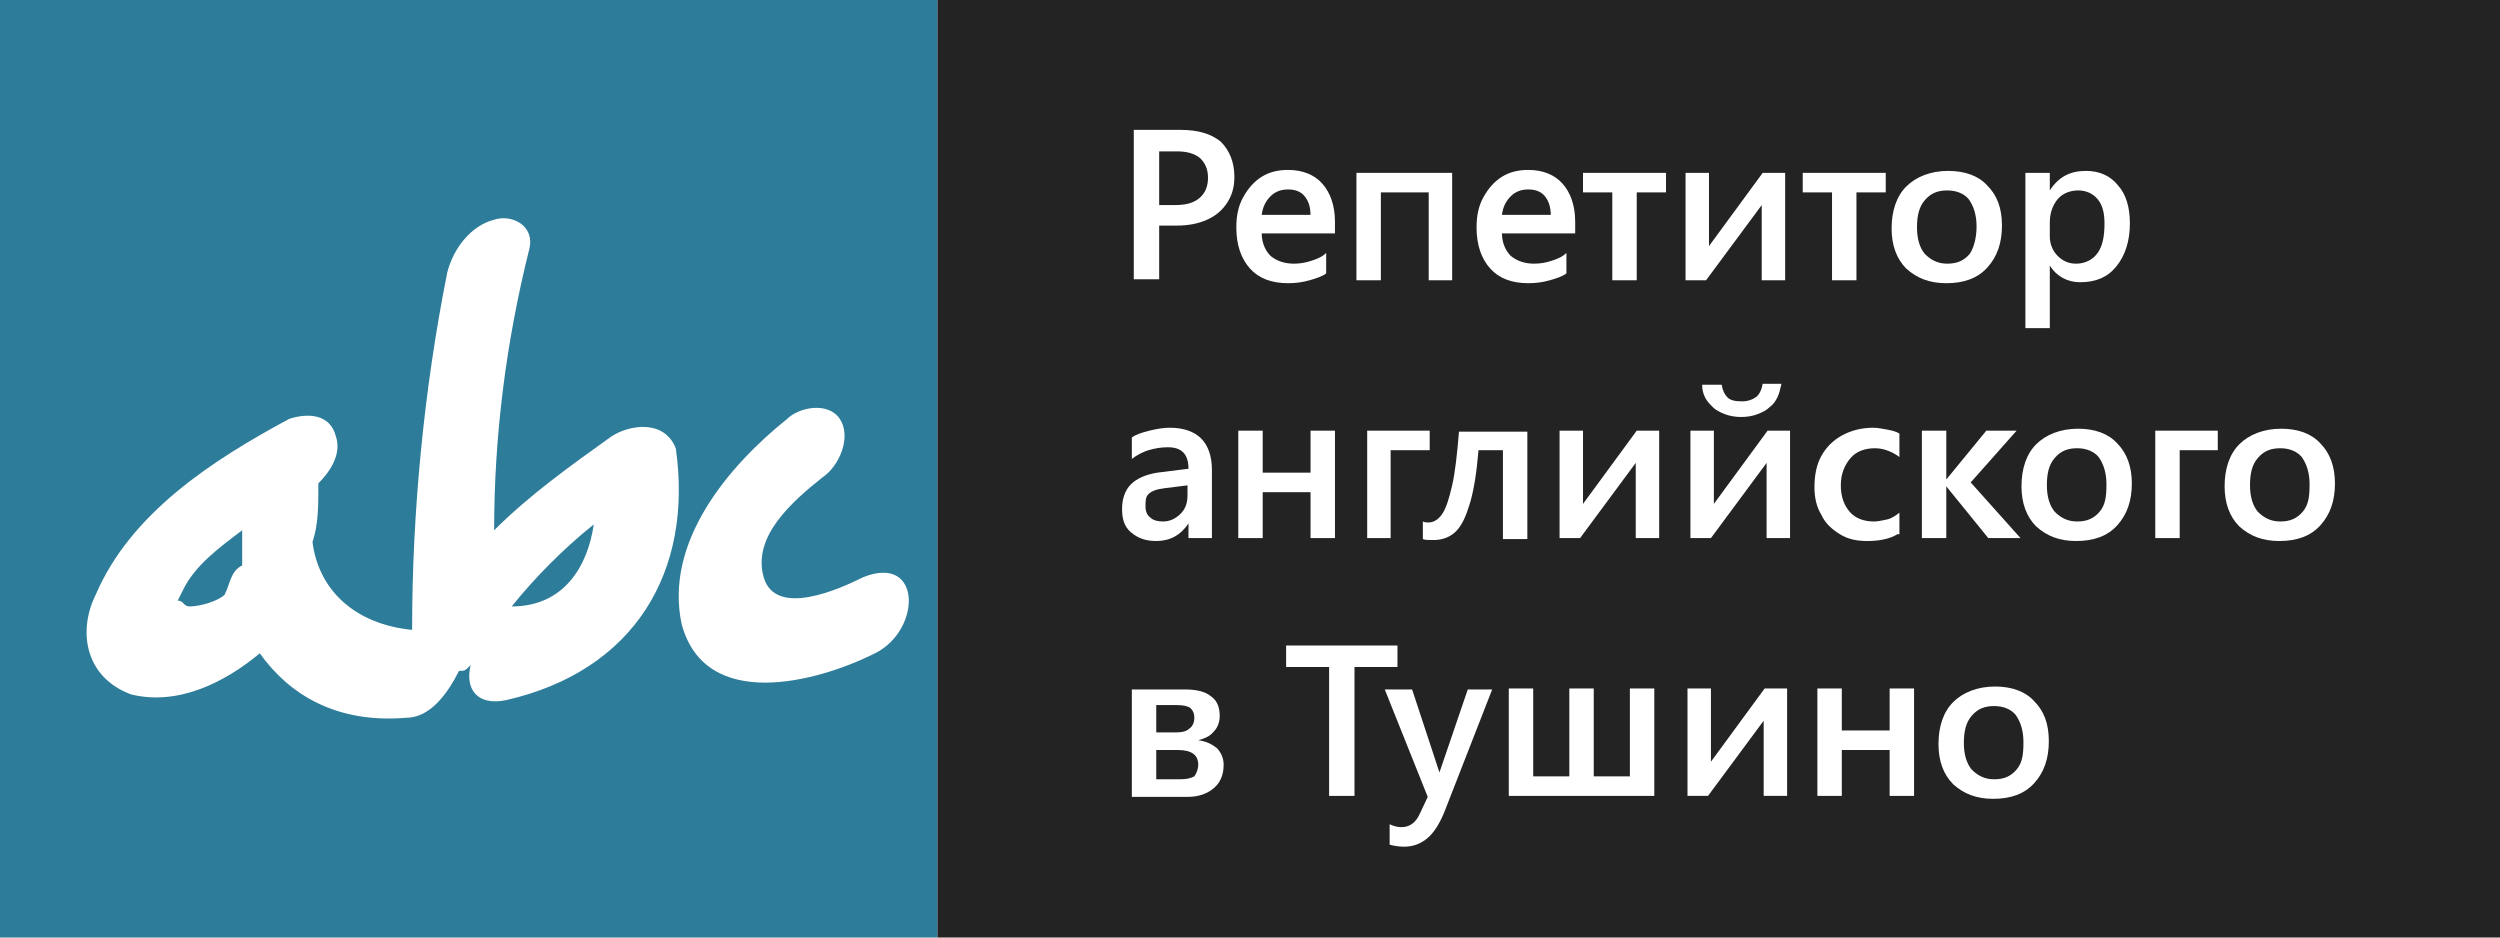
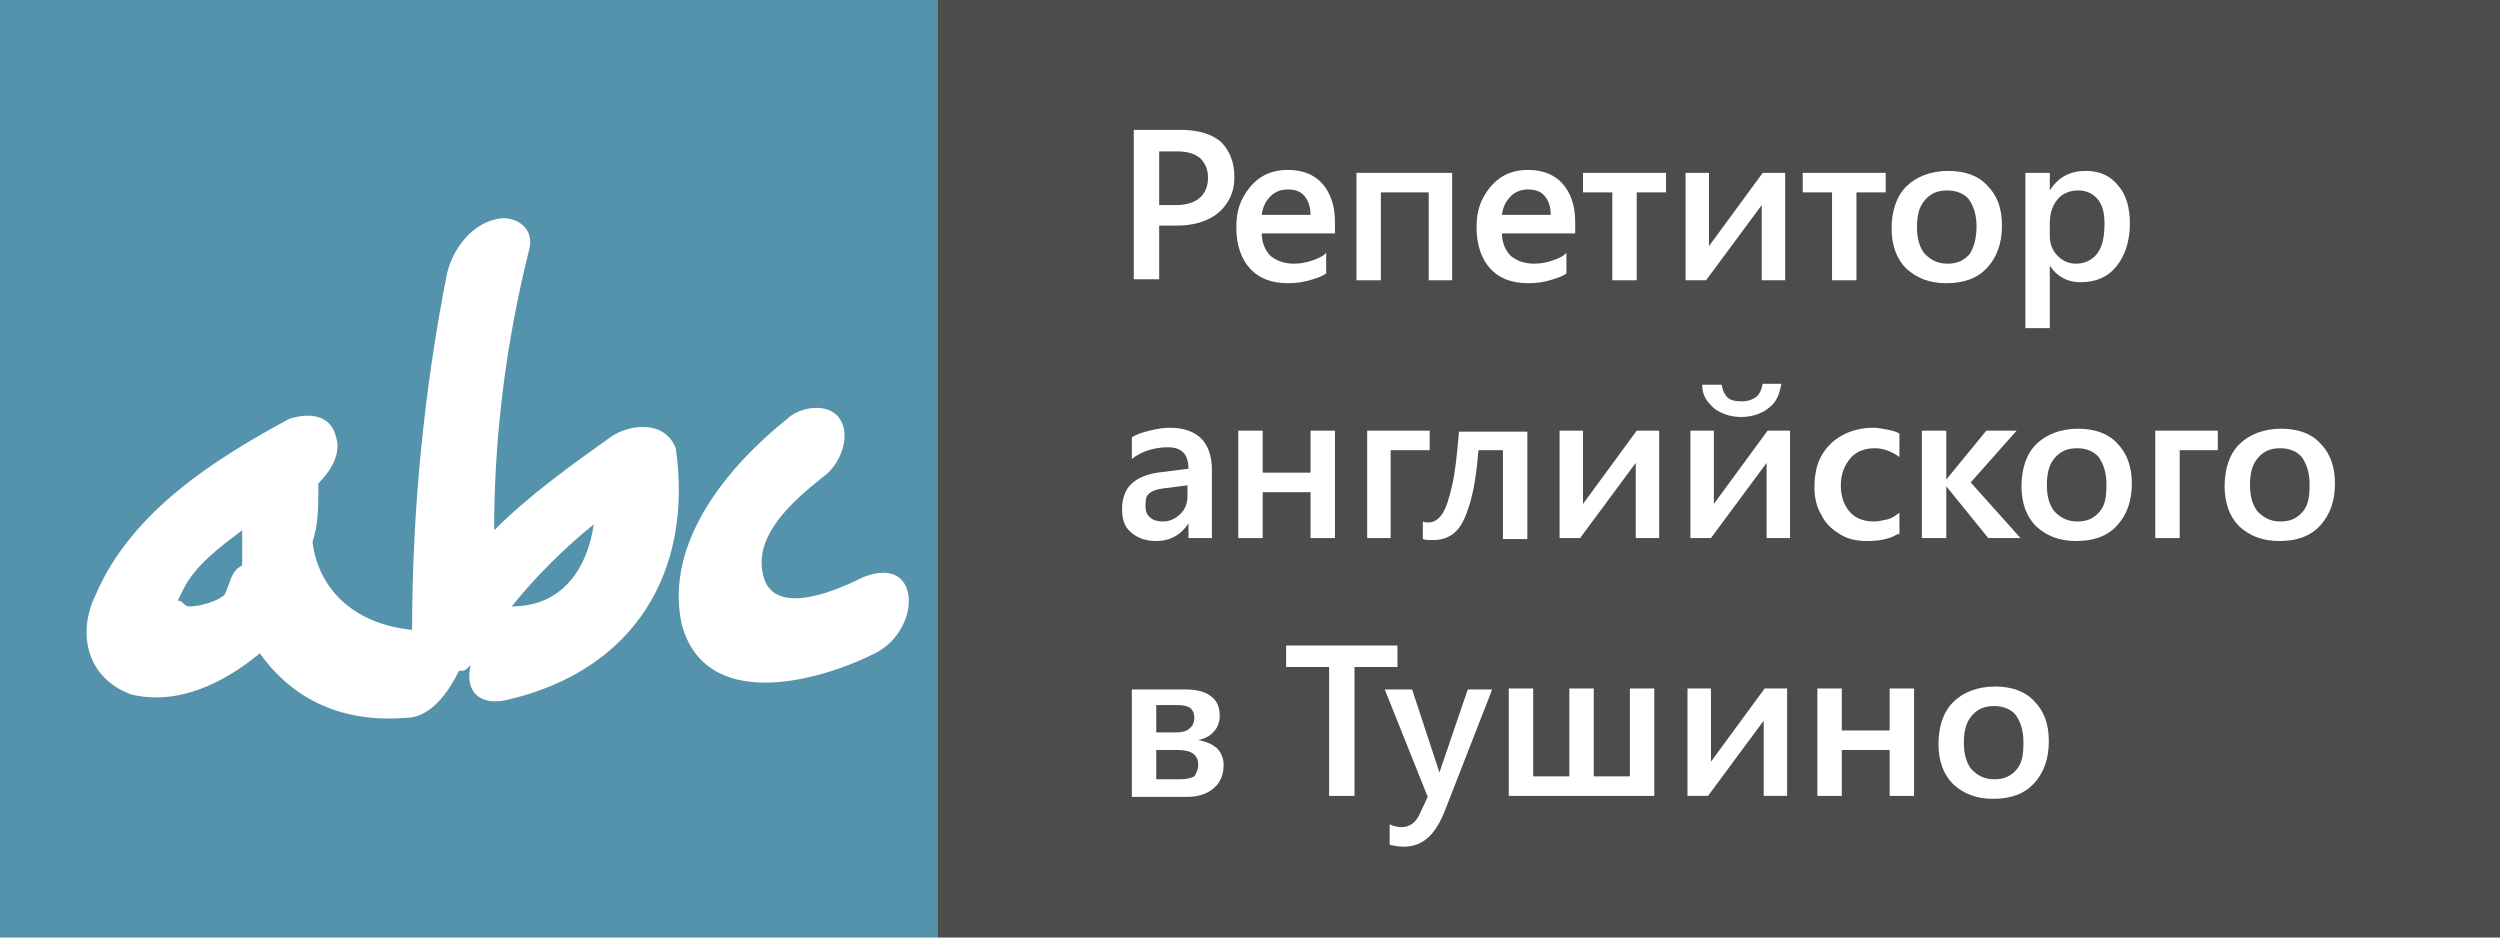
<svg xmlns="http://www.w3.org/2000/svg" version="1.1" x="0px" y="0px" viewBox="0 0 256 96" enable-background="new 0 0 256 96" xml:space="preserve">
-   <rect id="XMLID_7_" fill="#2D7C9A" width="96" height="96" />
+   <rect id="XMLID_7_" fill="#2D7C9A" opacity="0.8" width="96" height="96" />
  <g id="XMLID_1_">
    <path id="XMLID_2_" fill="#FFFFFF" d="M62.6,44.7c-4.2,3-8.4,6-12,9.6c0-9.6,1.2-19.2,3.6-28.8c0.6-2.4-1.8-3.6-3.6-3c-2.4,0.6-4.2,3-4.8,5.4c-2.4,12-3.6,24.6-3.6,36.6c-6-0.6-9.6-4.2-10.2-9c0.6-1.8,0.6-3.6,0.6-6c1.2-1.2,2.4-3,1.8-4.8c-0.6-2.4-3-2.4-4.8-1.8c-7.8,4.2-16.2,9.6-19.8,18c-1.8,3.6-1.2,8.4,3.6,10.2c4.8,1.2,9.6-1.2,13.2-4.2c3,4.2,7.8,7.2,15,6.6c2.4,0,4.2-2.4,5.4-4.8c0.6,0,0.6,0,1.2-0.6c-0.6,2.4,0.6,4.2,3.6,3.6C65,68.7,71,58.5,69.2,45.9C68,42.9,64.4,43.5,62.6,44.7z M23,60.9c-0.6,0.6-2.4,1.2-3.6,1.2c-0.6,0-0.6-0.6-1.2-0.6c0,0,0,0,0.6-1.2c1.2-2.4,3.6-4.2,6-6c0,1.2,0,2.4,0,3.6C23.6,58.5,23.6,59.7,23,60.9z M52.4,62.1L52.4,62.1c2.4-3,5.4-6,8.4-8.4C60.2,57.9,57.8,62.1,52.4,62.1z" />
    <path id="XMLID_9_" fill="#FFFFFF" d="M88.4,59.1c-2.4,1.2-9,4.2-10.2,0s3-7.8,6-10.2c1.8-1.2,3-4.2,1.8-6s-4.2-1.2-5.4,0c-6,4.8-12.6,12.6-10.8,21c2.4,9,13.8,6,19.8,3C94.4,64.5,94.4,56.7,88.4,59.1z" />
  </g>
-   <rect id="XMLID_3_" x="96" fill="#232323" width="160" height="96" />
+   <rect id="XMLID_3_" x="96" fill="#232323" opacity="0.8" width="160" height="96" />
  <g>
    <path fill="#FFFFFF" d="M126.4,18.1c0,1-0.2,1.8-0.7,2.6c-0.5,0.8-1.2,1.4-2.1,1.8c-0.9,0.4-1.9,0.6-3.1,0.6h-1.8v5.5h-2.6V13.3h4.8c1.8,0,3.1,0.4,4.1,1.2C125.9,15.4,126.4,16.6,126.4,18.1z M123.7,18.2c0-0.9-0.3-1.5-0.8-2c-0.6-0.5-1.4-0.7-2.4-0.7h-1.8V21h1.6c1.1,0,1.9-0.2,2.5-0.7C123.4,19.8,123.7,19.1,123.7,18.2z" />
    <path fill="#FFFFFF" d="M129.2,23.9c0,1,0.4,1.8,0.9,2.3c0.6,0.5,1.4,0.8,2.4,0.8c0.6,0,1.2-0.1,1.8-0.3c0.6-0.2,1.1-0.4,1.5-0.8v2.1c-0.4,0.3-1,0.5-1.7,0.7s-1.4,0.3-2.2,0.3c-1.7,0-3-0.5-3.9-1.5s-1.4-2.4-1.4-4.2c0-1.2,0.2-2.2,0.7-3.1c0.5-0.9,1.1-1.6,1.9-2.1c0.8-0.5,1.7-0.7,2.7-0.7c1.5,0,2.7,0.5,3.5,1.4c0.8,0.9,1.3,2.2,1.3,3.9v1.2H129.2z M134.2,22.1c0-0.9-0.2-1.5-0.6-2c-0.4-0.5-1-0.7-1.7-0.7c-0.7,0-1.3,0.2-1.8,0.7c-0.5,0.5-0.8,1.1-0.9,1.9H134.2z" />
    <path fill="#FFFFFF" d="M146.3,28.7v-9h-4.9v9h-2.5v-11h9.8v11H146.3z" />
    <path fill="#FFFFFF" d="M153.8,23.9c0,1,0.4,1.8,0.9,2.3c0.6,0.5,1.4,0.8,2.4,0.8c0.6,0,1.2-0.1,1.8-0.3c0.6-0.2,1.1-0.4,1.5-0.8v2.1c-0.4,0.3-1,0.5-1.7,0.7s-1.4,0.3-2.2,0.3c-1.7,0-3-0.5-3.9-1.5s-1.4-2.4-1.4-4.2c0-1.2,0.2-2.2,0.7-3.1c0.5-0.9,1.1-1.6,1.9-2.1c0.8-0.5,1.7-0.7,2.7-0.7c1.5,0,2.7,0.5,3.5,1.4c0.8,0.9,1.3,2.2,1.3,3.9v1.2H153.8z M158.8,22.1c0-0.9-0.2-1.5-0.6-2c-0.4-0.5-1-0.7-1.7-0.7c-0.7,0-1.3,0.2-1.8,0.7c-0.5,0.5-0.8,1.1-0.9,1.9H158.8z" />
    <path fill="#FFFFFF" d="M167.6,19.7v9h-2.5v-9h-3v-2h8.5v2H167.6z" />
    <path fill="#FFFFFF" d="M180.4,28.7V21l-5.7,7.7h-2.1v-11h2.4v7.5l5.5-7.5h2.3v11H180.4z" />
    <path fill="#FFFFFF" d="M190.1,19.7v9h-2.5v-9h-3v-2h8.5v2H190.1z" />
    <path fill="#FFFFFF" d="M205,23.1c0,1.8-0.5,3.2-1.5,4.3c-1,1.1-2.4,1.6-4.2,1.6c-1.7,0-3-0.5-4.1-1.5c-1-1-1.5-2.4-1.5-4.1c0-1.8,0.5-3.3,1.5-4.3s2.5-1.6,4.3-1.6c1.7,0,3.1,0.5,4,1.5C204.5,20,205,21.3,205,23.1z M202.4,23.2c0-1.2-0.3-2.1-0.8-2.8c-0.5-0.6-1.3-0.9-2.2-0.9c-1,0-1.7,0.3-2.3,1c-0.6,0.7-0.8,1.6-0.8,2.8c0,1.2,0.3,2.1,0.8,2.7c0.6,0.6,1.3,1,2.3,1c1,0,1.7-0.3,2.3-1C202.1,25.4,202.4,24.4,202.4,23.2z" />
    <path fill="#FFFFFF" d="M218.1,22.9c0,1.8-0.5,3.3-1.4,4.4s-2.1,1.6-3.7,1.6c-1.3,0-2.4-0.6-3.1-1.7h0v6.4h-2.5V17.7h2.5v1.8h0c0.9-1.4,2.1-2,3.7-2c1.4,0,2.5,0.5,3.3,1.5C217.7,19.9,218.1,21.2,218.1,22.9z M215.5,22.9c0-1.1-0.2-1.9-0.7-2.5c-0.5-0.6-1.2-0.9-2-0.9s-1.6,0.3-2.1,0.9c-0.5,0.6-0.8,1.4-0.8,2.4v1.4c0,0.8,0.3,1.5,0.8,2s1.1,0.8,1.9,0.8c0.9,0,1.7-0.4,2.2-1.1C215.3,25.2,215.5,24.2,215.5,22.9z" />
    <path fill="#FFFFFF" d="M121.7,55.1v-1.5h0c-0.8,1.2-1.9,1.8-3.3,1.8c-1.1,0-1.9-0.3-2.6-0.9s-0.9-1.4-0.9-2.4c0-1,0.3-1.9,0.9-2.5c0.6-0.6,1.5-1,2.7-1.2l3.2-0.4c0-1.5-0.7-2.2-2.1-2.2c-0.7,0-1.3,0.1-2,0.3c-0.6,0.2-1.2,0.5-1.7,0.9v-2.2c0.4-0.3,1-0.5,1.8-0.7c0.8-0.2,1.5-0.3,2.1-0.3c1.4,0,2.5,0.4,3.2,1.1c0.7,0.7,1.1,1.8,1.1,3.2v7H121.7z M117.3,51.9c0,0.5,0.2,0.9,0.5,1.1c0.3,0.3,0.8,0.4,1.3,0.4c0.7,0,1.3-0.3,1.8-0.8c0.5-0.5,0.7-1.1,0.7-1.9v-1l-2.4,0.3c-0.8,0.1-1.3,0.3-1.6,0.6S117.3,51.3,117.3,51.9z" />
    <path fill="#FFFFFF" d="M134.2,55.1v-4.7h-4.9v4.7h-2.5v-11h2.5v4.3h4.9v-4.3h2.5v11H134.2z" />
    <path fill="#FFFFFF" d="M142.4,46.1v9H140v-11h6.4v2H142.4z" />
    <path fill="#FFFFFF" d="M153.9,55.1v-9h-2.5c-0.2,2.4-0.5,4.2-0.9,5.5c-0.4,1.3-0.8,2.2-1.4,2.8c-0.6,0.6-1.4,0.9-2.3,0.9c-0.5,0-0.9,0-1.1-0.1v-1.8c0.2,0.1,0.4,0.1,0.6,0.1c0.5,0,1-0.3,1.4-0.9c0.4-0.6,0.7-1.6,1-2.9s0.5-3.1,0.7-5.5h7v11H153.9z" />
    <path fill="#FFFFFF" d="M167.5,55.1v-7.7l-5.7,7.7h-2.1v-11h2.4v7.5l5.5-7.5h2.3v11H167.5z" />
    <path fill="#FFFFFF" d="M180.9,55.1v-7.7l-5.7,7.7h-2.1v-11h2.4v7.5l5.5-7.5h2.3v11H180.9z M182.4,39.4c-0.1,0.4-0.2,0.9-0.4,1.3c-0.2,0.4-0.4,0.7-0.8,1c-0.3,0.3-0.7,0.5-1.2,0.7c-0.5,0.2-1.1,0.3-1.7,0.3c-0.6,0-1.2-0.1-1.7-0.3c-0.5-0.2-0.9-0.4-1.2-0.7c-0.3-0.3-0.6-0.6-0.8-1c-0.2-0.4-0.3-0.8-0.3-1.3h2c0.1,0.6,0.3,1,0.6,1.3c0.3,0.3,0.8,0.4,1.5,0.4h0c0.6,0,1.1-0.2,1.5-0.5c0.3-0.3,0.5-0.7,0.6-1.3H182.4z" />
    <path fill="#FFFFFF" d="M194.3,54.7c-0.8,0.5-1.9,0.7-3.1,0.7c-1.1,0-2-0.2-2.8-0.7c-0.8-0.5-1.5-1.1-1.9-2c-0.5-0.8-0.7-1.8-0.7-2.8c0-1.2,0.2-2.3,0.7-3.2c0.5-0.9,1.2-1.6,2.1-2.1c0.9-0.5,2-0.8,3.2-0.8c0.5,0,0.9,0.1,1.5,0.2c0.5,0.1,0.9,0.2,1.2,0.4v2.4c-0.8-0.6-1.7-0.9-2.5-0.9c-1,0-1.9,0.3-2.5,1c-0.6,0.7-1,1.6-1,2.8c0,1.1,0.3,2,0.9,2.7s1.5,1,2.5,1c0.4,0,0.8-0.1,1.3-0.2s0.9-0.4,1.3-0.7V54.7z" />
    <path fill="#FFFFFF" d="M203.6,55.1l-4.3-5.3h0v5.3h-2.5v-11h2.5v5h0l4.1-5h3.1l-4.7,5.3l5.1,5.7H203.6z" />
    <path fill="#FFFFFF" d="M218.3,49.5c0,1.8-0.5,3.2-1.5,4.3s-2.4,1.6-4.2,1.6c-1.7,0-3-0.5-4.1-1.5c-1-1-1.5-2.4-1.5-4.1c0-1.8,0.5-3.3,1.5-4.3s2.5-1.6,4.3-1.6c1.7,0,3.1,0.5,4,1.5C217.8,46.4,218.3,47.8,218.3,49.5z M215.7,49.6c0-1.2-0.3-2.1-0.8-2.8c-0.5-0.6-1.3-0.9-2.2-0.9c-1,0-1.7,0.3-2.3,1c-0.6,0.7-0.8,1.6-0.8,2.8c0,1.2,0.3,2.1,0.8,2.7c0.6,0.6,1.3,1,2.3,1c1,0,1.7-0.3,2.3-1S215.7,50.8,215.7,49.6z" />
    <path fill="#FFFFFF" d="M223.2,46.1v9h-2.5v-11h6.4v2H223.2z" />
    <path fill="#FFFFFF" d="M239.1,49.5c0,1.8-0.5,3.2-1.5,4.3s-2.4,1.6-4.2,1.6c-1.7,0-3-0.5-4.1-1.5c-1-1-1.5-2.4-1.5-4.1c0-1.8,0.5-3.3,1.5-4.3s2.5-1.6,4.3-1.6c1.7,0,3.1,0.5,4,1.5C238.6,46.4,239.1,47.8,239.1,49.5z M236.5,49.6c0-1.2-0.3-2.1-0.8-2.8c-0.5-0.6-1.3-0.9-2.2-0.9c-1,0-1.7,0.3-2.3,1c-0.6,0.7-0.8,1.6-0.8,2.8c0,1.2,0.3,2.1,0.8,2.7c0.6,0.6,1.3,1,2.3,1c1,0,1.7-0.3,2.3-1S236.5,50.8,236.5,49.6z" />
    <path fill="#FFFFFF" d="M125.3,78.3c0,1-0.3,1.8-1,2.4c-0.7,0.6-1.6,0.9-2.7,0.9h-5.7v-11h5.4c1.2,0,2.1,0.2,2.7,0.7c0.6,0.4,0.9,1.1,0.9,2c0,0.6-0.2,1.2-0.6,1.6c-0.4,0.5-0.9,0.7-1.6,0.9c0.8,0.1,1.4,0.4,1.9,0.8C125,77,125.3,77.6,125.3,78.3z M122.3,73.5c0-0.4-0.1-0.7-0.4-1c-0.3-0.2-0.7-0.3-1.4-0.3h-2.1V75h2c0.6,0,1.1-0.1,1.4-0.4C122.1,74.4,122.3,74,122.3,73.5z M122.7,78.3c0-1-0.7-1.5-2.1-1.5h-2.2v3h2.4c0.7,0,1.1-0.1,1.5-0.3C122.5,79.2,122.7,78.8,122.7,78.3z" />
    <path fill="#FFFFFF" d="M138.7,68.3v13.2h-2.6V68.3h-4.4v-2.2h11.4v2.2H138.7z" />
    <path fill="#FFFFFF" d="M143.8,86.7c-0.6,0-1.1-0.1-1.5-0.2v-2.1c0.4,0.2,0.8,0.3,1.2,0.3c0.9,0,1.5-0.5,1.9-1.4l0.8-1.7l-4.4-11h2.8l2.8,8.5h0l2.9-8.5h2.5l-4.8,12.3c-0.5,1.3-1.1,2.3-1.8,2.9S144.7,86.7,143.8,86.7z" />
    <path fill="#FFFFFF" d="M154.5,81.5v-11h2.5v9h3.7v-9h2.5v9h3.7v-9h2.5v11H154.5z" />
    <path fill="#FFFFFF" d="M180.6,81.5v-7.7l-5.7,7.7h-2.1v-11h2.4V78l5.5-7.5h2.3v11H180.6z" />
    <path fill="#FFFFFF" d="M193.5,81.5v-4.7h-4.9v4.7h-2.5v-11h2.5v4.3h4.9v-4.3h2.5v11H193.5z" />
    <path fill="#FFFFFF" d="M209.8,75.9c0,1.8-0.5,3.2-1.5,4.3s-2.4,1.6-4.2,1.6c-1.7,0-3-0.5-4.1-1.5c-1-1-1.5-2.4-1.5-4.1c0-1.8,0.5-3.3,1.5-4.3s2.5-1.6,4.3-1.6c1.7,0,3.1,0.5,4,1.5C209.3,72.8,209.8,74.1,209.8,75.9z M207.2,76c0-1.2-0.3-2.1-0.8-2.8c-0.5-0.6-1.3-0.9-2.2-0.9c-1,0-1.7,0.3-2.3,1s-0.8,1.6-0.8,2.8c0,1.2,0.3,2.1,0.8,2.7c0.6,0.6,1.3,1,2.3,1c1,0,1.7-0.3,2.3-1S207.2,77.2,207.2,76z" />
  </g>
</svg>
